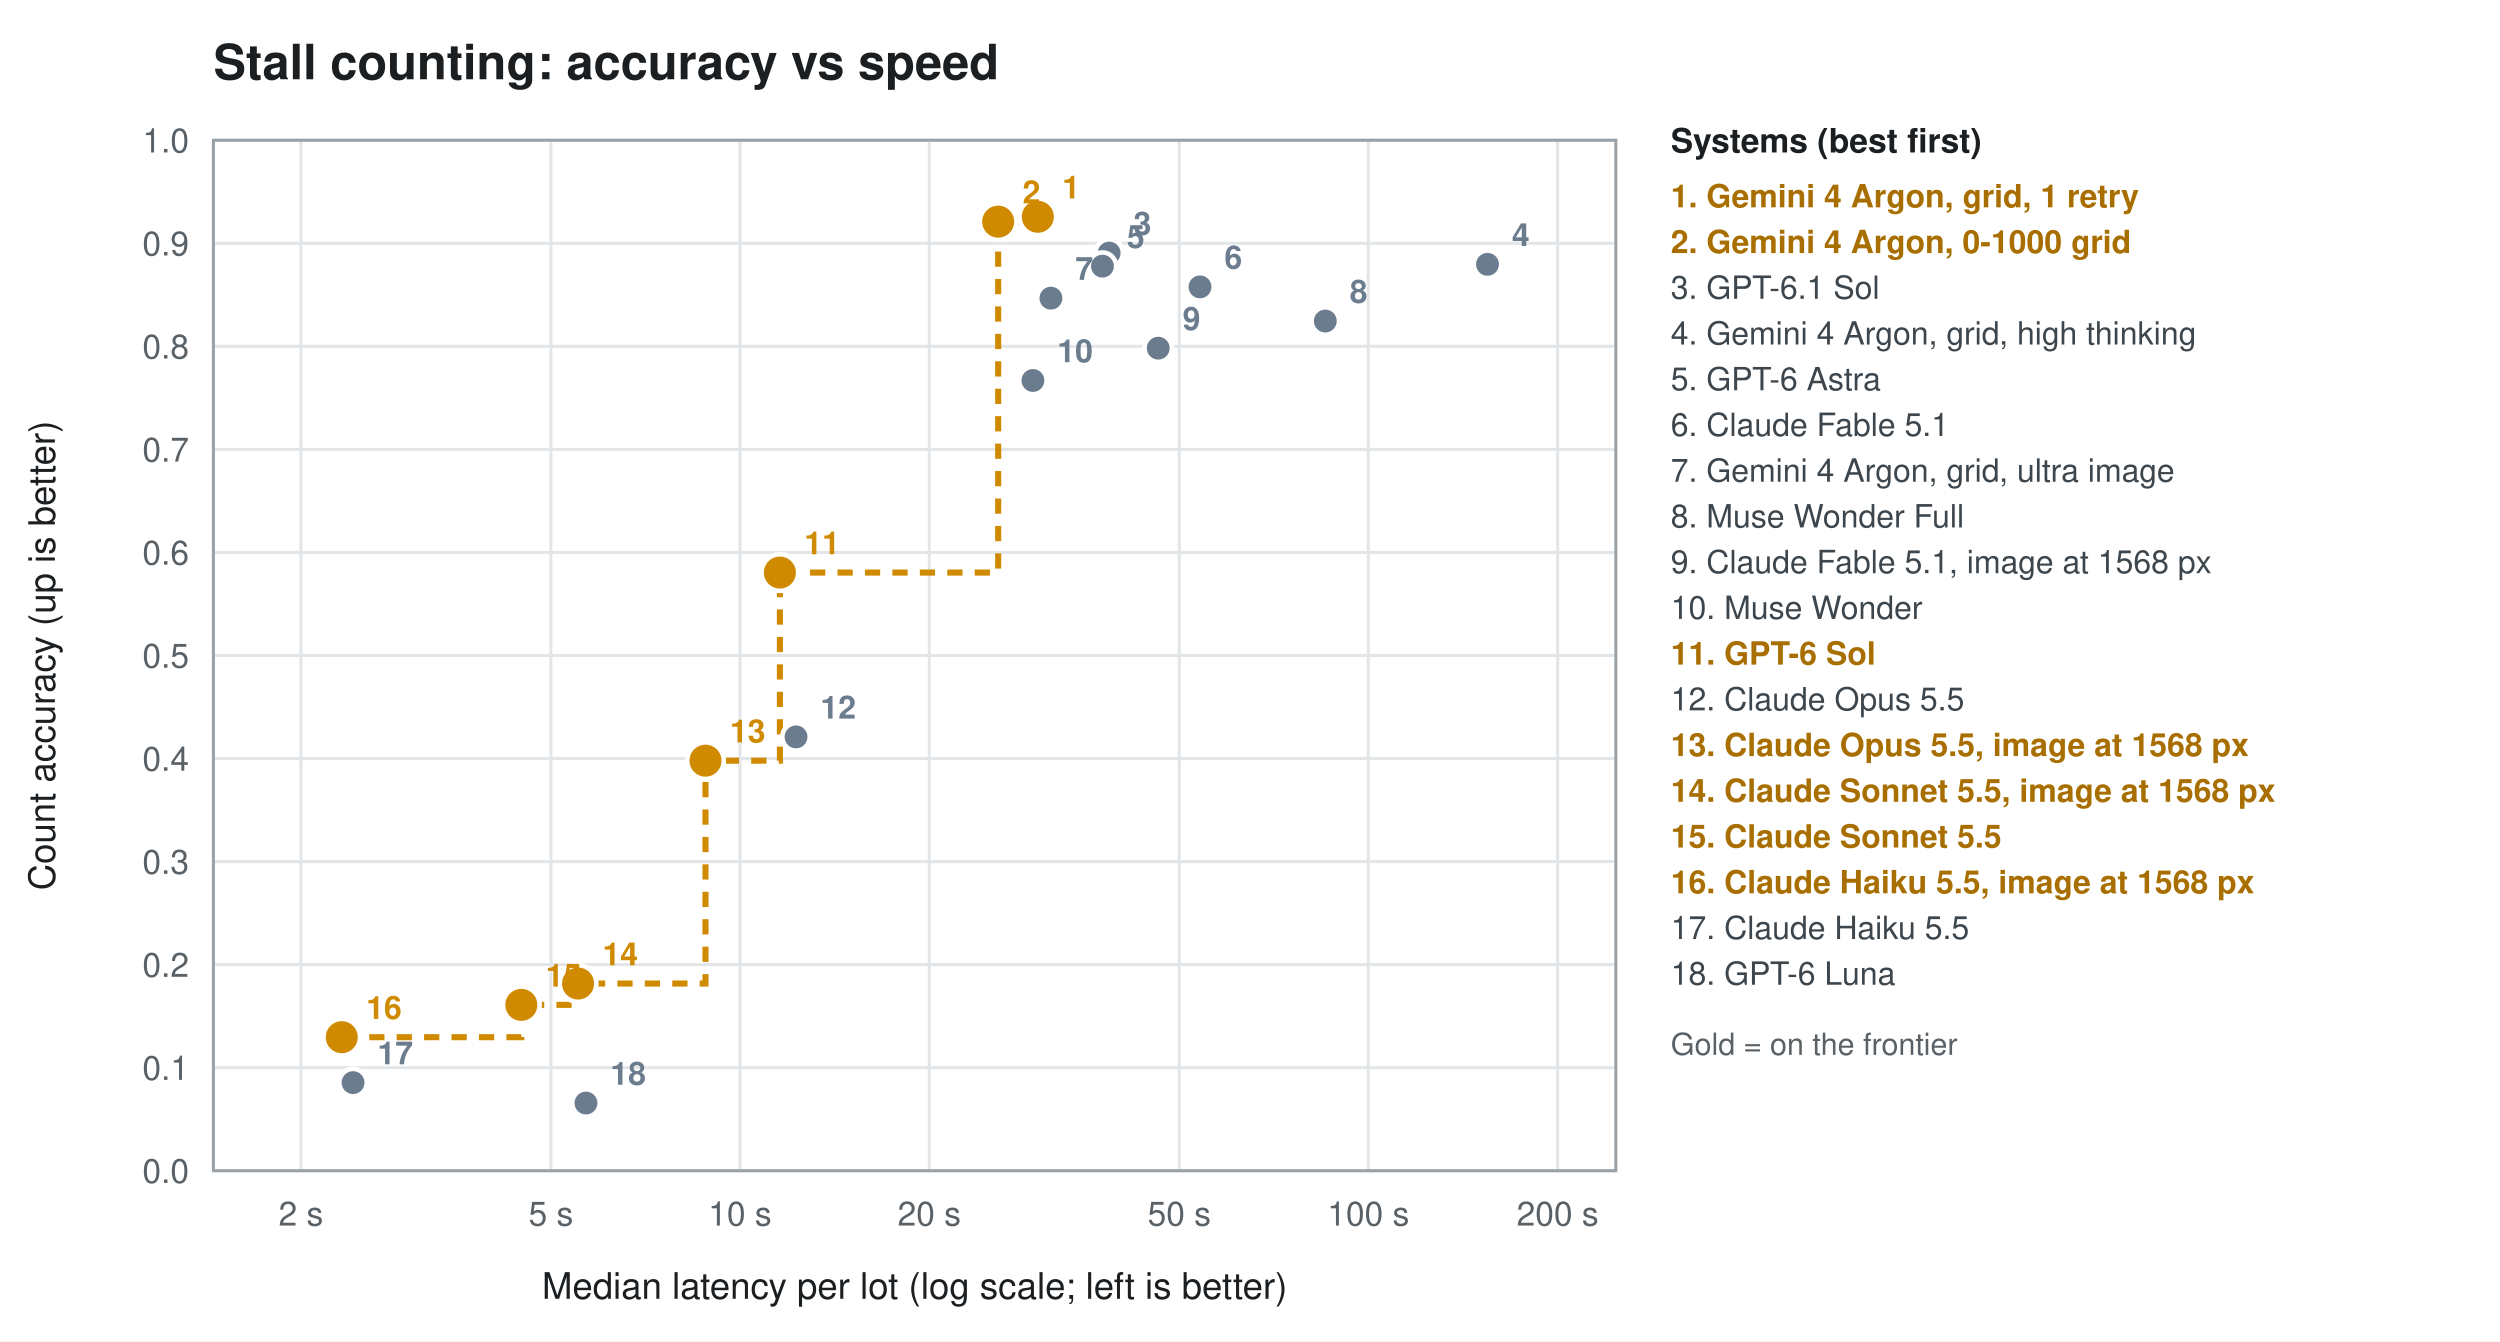
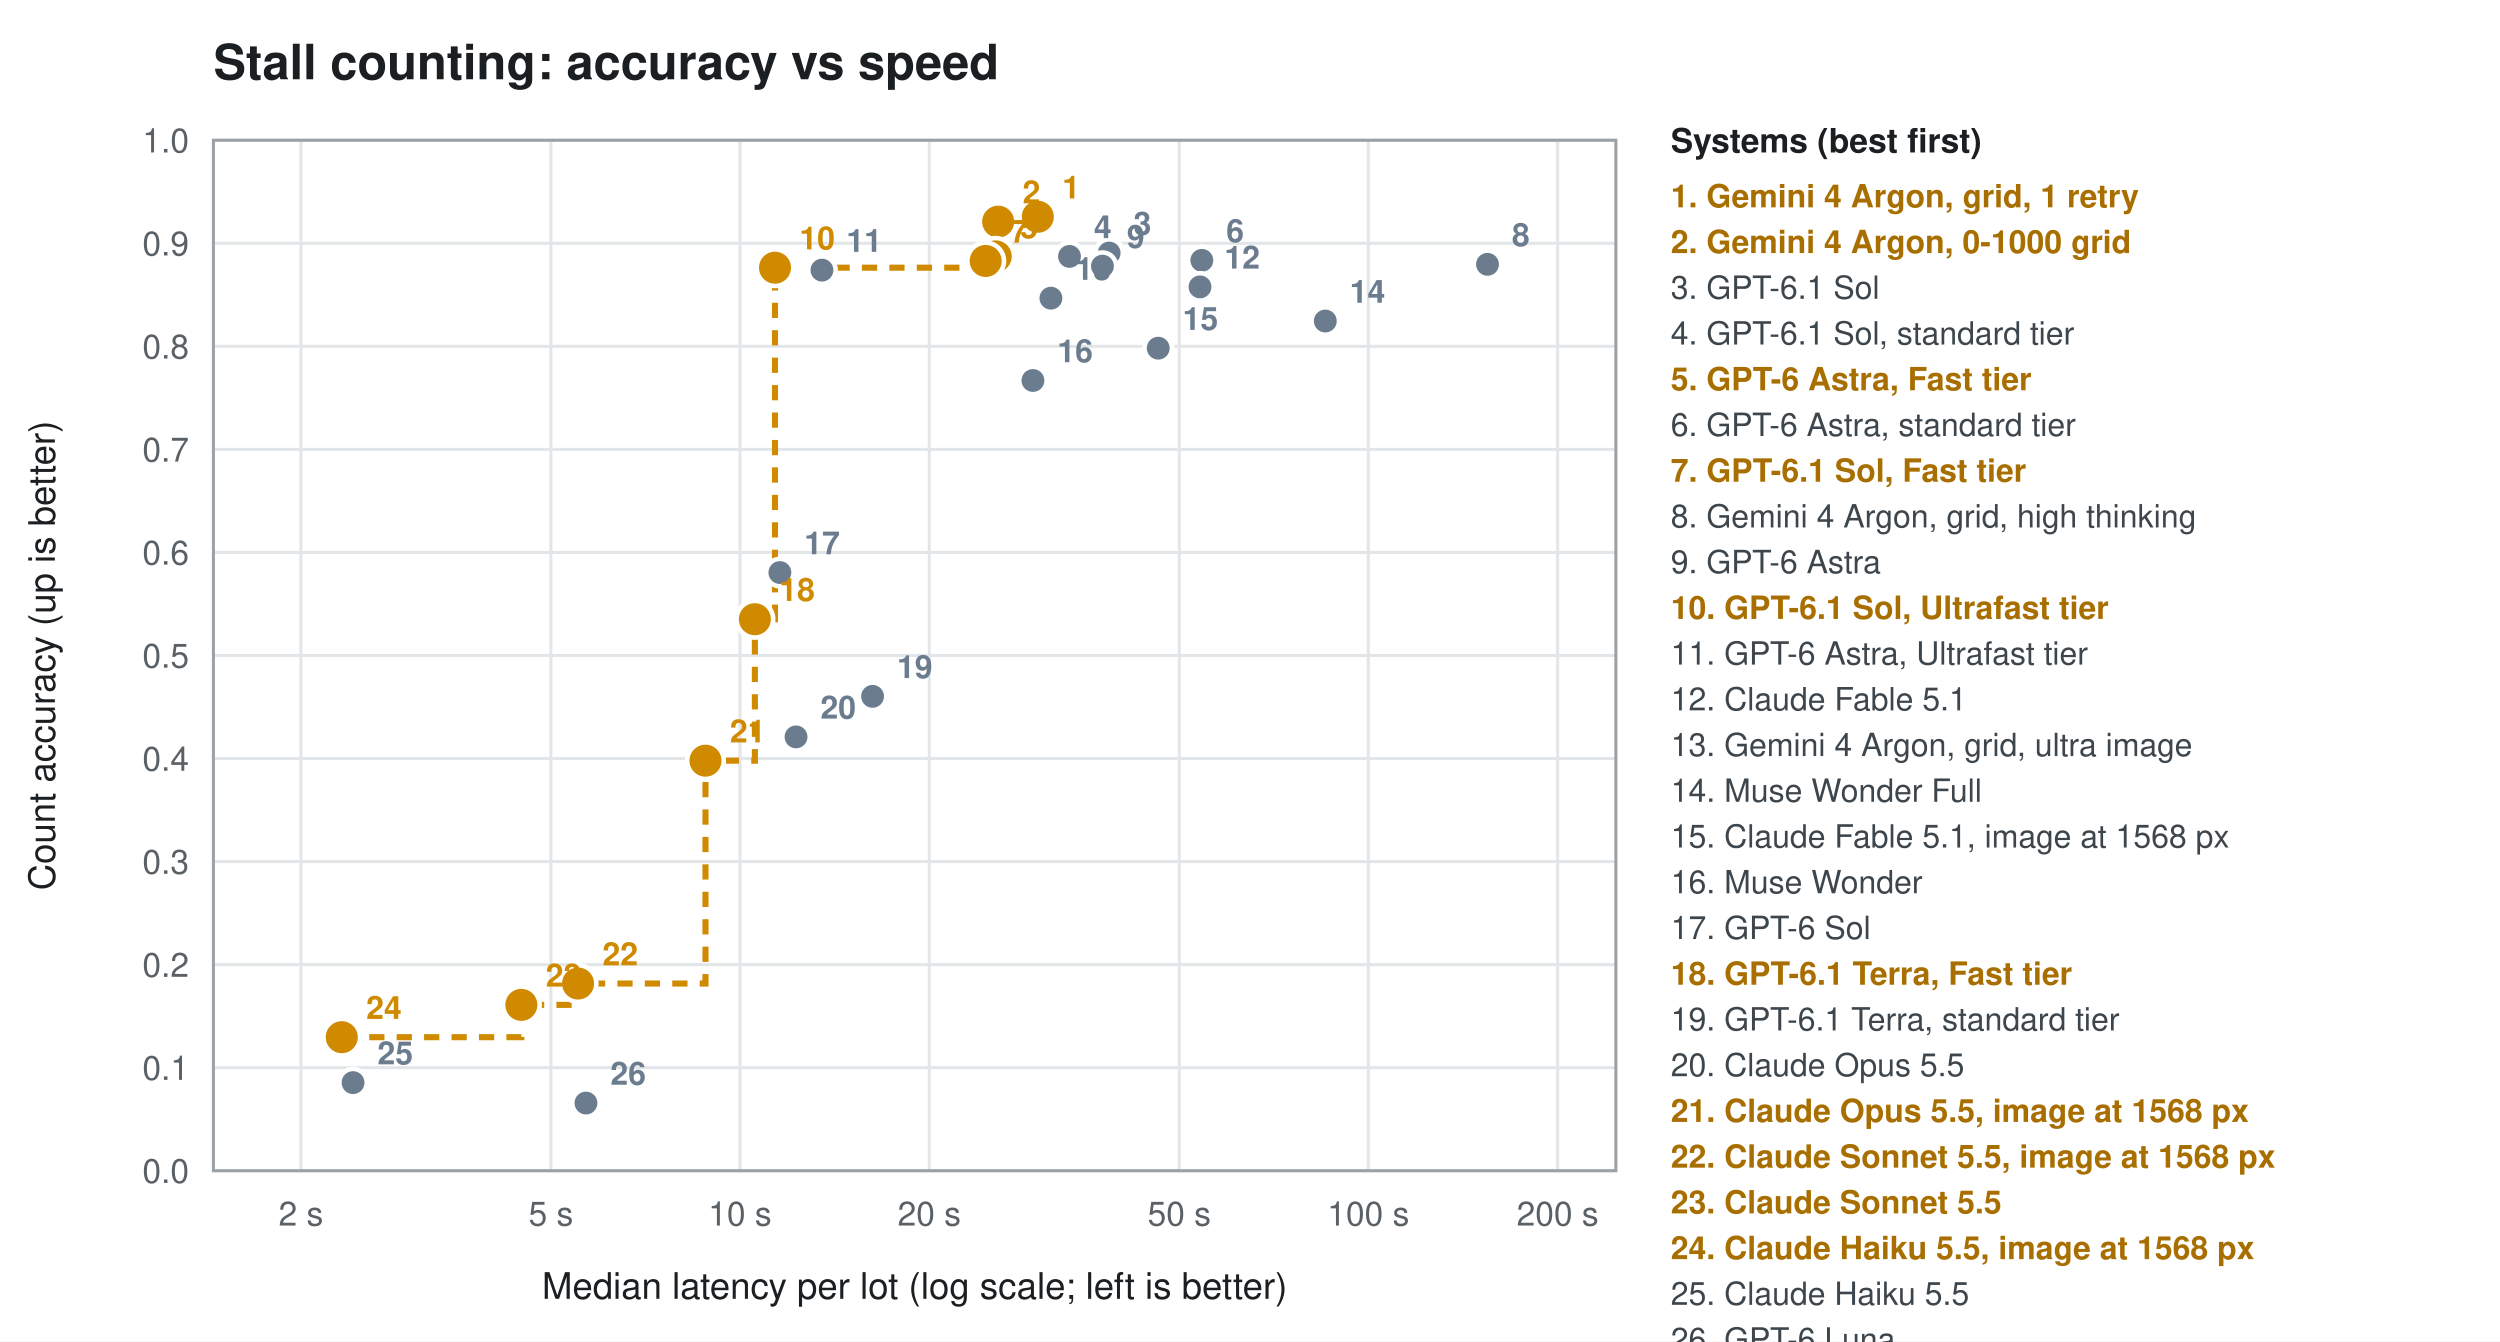
<svg xmlns="http://www.w3.org/2000/svg" viewBox="0 0 820 440" font-family="Helvetica, Arial, sans-serif">
  <rect width="820" height="440" fill="#ffffff" />
  <text x="70" y="26" font-size="16" font-weight="700" fill="#1b1f22">Stall counting: accuracy vs speed</text>
  <line x1="98.7" y1="46" x2="98.7" y2="384" stroke="#e3e6e8" />
  <text x="98.7" y="402" font-size="11" text-anchor="middle" fill="#5a6166">2 s</text>
  <line x1="180.7" y1="46" x2="180.7" y2="384" stroke="#e3e6e8" />
  <text x="180.7" y="402" font-size="11" text-anchor="middle" fill="#5a6166">5 s</text>
  <line x1="242.7" y1="46" x2="242.7" y2="384" stroke="#e3e6e8" />
  <text x="242.7" y="402" font-size="11" text-anchor="middle" fill="#5a6166">10 s</text>
  <line x1="304.8" y1="46" x2="304.8" y2="384" stroke="#e3e6e8" />
  <text x="304.8" y="402" font-size="11" text-anchor="middle" fill="#5a6166">20 s</text>
  <line x1="386.8" y1="46" x2="386.8" y2="384" stroke="#e3e6e8" />
  <text x="386.8" y="402" font-size="11" text-anchor="middle" fill="#5a6166">50 s</text>
  <line x1="448.8" y1="46" x2="448.8" y2="384" stroke="#e3e6e8" />
  <text x="448.8" y="402" font-size="11" text-anchor="middle" fill="#5a6166">100 s</text>
  <line x1="510.9" y1="46" x2="510.9" y2="384" stroke="#e3e6e8" />
  <text x="510.9" y="402" font-size="11" text-anchor="middle" fill="#5a6166">200 s</text>
  <line x1="70" y1="384.0" x2="530" y2="384.0" stroke="#e3e6e8" />
  <text x="62" y="388.0" font-size="11" text-anchor="end" fill="#5a6166">0.0</text>
  <line x1="70" y1="350.2" x2="530" y2="350.2" stroke="#e3e6e8" />
  <text x="62" y="354.2" font-size="11" text-anchor="end" fill="#5a6166">0.1</text>
  <line x1="70" y1="316.4" x2="530" y2="316.4" stroke="#e3e6e8" />
  <text x="62" y="320.4" font-size="11" text-anchor="end" fill="#5a6166">0.2</text>
  <line x1="70" y1="282.6" x2="530" y2="282.6" stroke="#e3e6e8" />
  <text x="62" y="286.6" font-size="11" text-anchor="end" fill="#5a6166">0.3</text>
  <line x1="70" y1="248.8" x2="530" y2="248.8" stroke="#e3e6e8" />
  <text x="62" y="252.8" font-size="11" text-anchor="end" fill="#5a6166">0.4</text>
  <line x1="70" y1="215.0" x2="530" y2="215.0" stroke="#e3e6e8" />
  <text x="62" y="219.0" font-size="11" text-anchor="end" fill="#5a6166">0.5</text>
  <line x1="70" y1="181.2" x2="530" y2="181.2" stroke="#e3e6e8" />
  <text x="62" y="185.2" font-size="11" text-anchor="end" fill="#5a6166">0.6</text>
  <line x1="70" y1="147.4" x2="530" y2="147.4" stroke="#e3e6e8" />
  <text x="62" y="151.4" font-size="11" text-anchor="end" fill="#5a6166">0.7</text>
  <line x1="70" y1="113.6" x2="530" y2="113.6" stroke="#e3e6e8" />
  <text x="62" y="117.6" font-size="11" text-anchor="end" fill="#5a6166">0.8</text>
  <line x1="70" y1="79.8" x2="530" y2="79.8" stroke="#e3e6e8" />
  <text x="62" y="83.8" font-size="11" text-anchor="end" fill="#5a6166">0.9</text>
  <line x1="70" y1="46.0" x2="530" y2="46.0" stroke="#e3e6e8" />
  <text x="62" y="50.0" font-size="11" text-anchor="end" fill="#5a6166">1.0</text>
  <rect x="70" y="46" width="460" height="338" fill="none" stroke="#9aa2a7" />
  <text x="300.0" y="426" font-size="12" text-anchor="middle" fill="#1b1f22">Median latency per lot (log scale; left is better)</text>
  <text transform="translate(18 215.0) rotate(-90)" font-size="12" text-anchor="middle" fill="#1b1f22">Count accuracy (up is better)</text>
-   <path d="M112.1,340.2 L171.0,340.2 L171.0,329.6 L189.6,329.6 L189.6,322.6 L231.4,322.6 L231.4,249.5 L255.8,249.5 L255.8,187.8 L327.4,187.8 L327.4,72.7 L340.4,72.7 L340.4,71.1" fill="none" stroke="#d08a00" stroke-width="2" stroke-dasharray="5 4" />
+   <path d="M112.1,340.2 L171.0,340.2 L171.0,329.6 L189.6,329.6 L189.6,322.6 L231.4,322.6 L231.4,249.5 L247.6,249.5 L247.6,203.1 L254.2,203.1 L254.2,87.8 L323.3,87.8 L323.3,85.6 L326.6,85.6 L326.6,84.1 L327.4,84.1 L327.4,72.7 L340.4,72.7 L340.4,71.1" fill="none" stroke="#d08a00" stroke-width="2" stroke-dasharray="5 4" />
  <circle cx="340.4" cy="71.1" r="6" fill="#d08a00" stroke="#ffffff" stroke-width="1.5" />
  <text x="348.4" y="65.1" font-size="10.5" font-weight="700" fill="#d08a00">1</text>
  <circle cx="327.4" cy="72.7" r="6" fill="#d08a00" stroke="#ffffff" stroke-width="1.5" />
  <text x="335.4" y="66.7" font-size="10.5" font-weight="700" fill="#d08a00">2</text>
  <circle cx="363.8" cy="83.0" r="4.5" fill="#6b7c8f" stroke="#ffffff" stroke-width="1.5" />
  <text x="371.8" y="77.0" font-size="10.5" font-weight="700" fill="#6b7c8f">3</text>
+   <circle cx="350.8" cy="84.1" r="4.5" fill="#6b7c8f" stroke="#ffffff" stroke-width="1.5" />
+   <text x="358.8" y="78.1" font-size="10.5" font-weight="700" fill="#6b7c8f">4</text>
+   <circle cx="326.6" cy="84.1" r="6" fill="#d08a00" stroke="#ffffff" stroke-width="1.5" />
+   <text x="334.6" y="78.1" font-size="10.5" font-weight="700" fill="#d08a00">5</text>
+   <circle cx="394.2" cy="85.4" r="4.5" fill="#6b7c8f" stroke="#ffffff" stroke-width="1.5" />
+   <text x="402.2" y="79.4" font-size="10.5" font-weight="700" fill="#6b7c8f">6</text>
+   <circle cx="323.3" cy="85.6" r="6" fill="#d08a00" stroke="#ffffff" stroke-width="1.5" />
+   <text x="331.3" y="79.6" font-size="10.5" font-weight="700" fill="#d08a00">7</text>
  <circle cx="487.9" cy="86.7" r="4.5" fill="#6b7c8f" stroke="#ffffff" stroke-width="1.5" />
-   <text x="495.9" y="80.7" font-size="10.5" font-weight="700" fill="#6b7c8f">4</text>
+   <text x="495.9" y="80.7" font-size="10.5" font-weight="700" fill="#6b7c8f">8</text>
  <circle cx="361.6" cy="87.3" r="4.5" fill="#6b7c8f" stroke="#ffffff" stroke-width="1.5" />
-   <text x="369.6" y="81.3" font-size="10.5" font-weight="700" fill="#6b7c8f">5</text>
+   <text x="369.6" y="81.3" font-size="10.5" font-weight="700" fill="#6b7c8f">9</text>
+   <circle cx="254.2" cy="87.8" r="6" fill="#d08a00" stroke="#ffffff" stroke-width="1.5" />
+   <text x="262.2" y="81.8" font-size="10.5" font-weight="700" fill="#d08a00">10</text>
+   <circle cx="269.6" cy="88.6" r="4.5" fill="#6b7c8f" stroke="#ffffff" stroke-width="1.5" />
+   <text x="277.6" y="82.6" font-size="10.5" font-weight="700" fill="#6b7c8f">11</text>
  <circle cx="393.6" cy="94.1" r="4.5" fill="#6b7c8f" stroke="#ffffff" stroke-width="1.5" />
-   <text x="401.6" y="88.1" font-size="10.5" font-weight="700" fill="#6b7c8f">6</text>
+   <text x="401.6" y="88.1" font-size="10.5" font-weight="700" fill="#6b7c8f">12</text>
  <circle cx="344.7" cy="97.8" r="4.5" fill="#6b7c8f" stroke="#ffffff" stroke-width="1.5" />
-   <text x="352.7" y="91.8" font-size="10.5" font-weight="700" fill="#6b7c8f">7</text>
+   <text x="352.7" y="91.8" font-size="10.5" font-weight="700" fill="#6b7c8f">13</text>
  <circle cx="434.7" cy="105.3" r="4.5" fill="#6b7c8f" stroke="#ffffff" stroke-width="1.5" />
-   <text x="442.7" y="99.3" font-size="10.5" font-weight="700" fill="#6b7c8f">8</text>
+   <text x="442.7" y="99.3" font-size="10.5" font-weight="700" fill="#6b7c8f">14</text>
  <circle cx="379.9" cy="114.2" r="4.5" fill="#6b7c8f" stroke="#ffffff" stroke-width="1.5" />
-   <text x="387.9" y="108.2" font-size="10.5" font-weight="700" fill="#6b7c8f">9</text>
+   <text x="387.9" y="108.2" font-size="10.5" font-weight="700" fill="#6b7c8f">15</text>
  <circle cx="338.8" cy="124.8" r="4.5" fill="#6b7c8f" stroke="#ffffff" stroke-width="1.5" />
-   <text x="346.8" y="118.8" font-size="10.5" font-weight="700" fill="#6b7c8f">10</text>
-   <circle cx="255.8" cy="187.8" r="6" fill="#d08a00" stroke="#ffffff" stroke-width="1.5" />
-   <text x="263.8" y="181.8" font-size="10.5" font-weight="700" fill="#d08a00">11</text>
+   <text x="346.8" y="118.8" font-size="10.5" font-weight="700" fill="#6b7c8f">16</text>
+   <circle cx="255.8" cy="187.8" r="4.5" fill="#6b7c8f" stroke="#ffffff" stroke-width="1.5" />
+   <text x="263.8" y="181.8" font-size="10.5" font-weight="700" fill="#6b7c8f">17</text>
+   <circle cx="247.6" cy="203.1" r="6" fill="#d08a00" stroke="#ffffff" stroke-width="1.5" />
+   <text x="255.6" y="197.1" font-size="10.5" font-weight="700" fill="#d08a00">18</text>
+   <circle cx="286.2" cy="228.4" r="4.5" fill="#6b7c8f" stroke="#ffffff" stroke-width="1.5" />
+   <text x="294.2" y="222.4" font-size="10.5" font-weight="700" fill="#6b7c8f">19</text>
  <circle cx="261.1" cy="241.7" r="4.5" fill="#6b7c8f" stroke="#ffffff" stroke-width="1.5" />
-   <text x="269.1" y="235.7" font-size="10.5" font-weight="700" fill="#6b7c8f">12</text>
+   <text x="269.1" y="235.7" font-size="10.5" font-weight="700" fill="#6b7c8f">20</text>
  <circle cx="231.4" cy="249.5" r="6" fill="#d08a00" stroke="#ffffff" stroke-width="1.5" />
-   <text x="239.4" y="243.5" font-size="10.5" font-weight="700" fill="#d08a00">13</text>
+   <text x="239.4" y="243.5" font-size="10.5" font-weight="700" fill="#d08a00">21</text>
  <circle cx="189.6" cy="322.6" r="6" fill="#d08a00" stroke="#ffffff" stroke-width="1.5" />
-   <text x="197.6" y="316.6" font-size="10.5" font-weight="700" fill="#d08a00">14</text>
+   <text x="197.6" y="316.6" font-size="10.5" font-weight="700" fill="#d08a00">22</text>
  <circle cx="171.0" cy="329.6" r="6" fill="#d08a00" stroke="#ffffff" stroke-width="1.5" />
-   <text x="179.0" y="323.6" font-size="10.5" font-weight="700" fill="#d08a00">15</text>
+   <text x="179.0" y="323.6" font-size="10.5" font-weight="700" fill="#d08a00">23</text>
  <circle cx="112.1" cy="340.2" r="6" fill="#d08a00" stroke="#ffffff" stroke-width="1.5" />
-   <text x="120.1" y="334.2" font-size="10.5" font-weight="700" fill="#d08a00">16</text>
+   <text x="120.1" y="334.2" font-size="10.5" font-weight="700" fill="#d08a00">24</text>
  <circle cx="115.8" cy="355.1" r="4.5" fill="#6b7c8f" stroke="#ffffff" stroke-width="1.5" />
-   <text x="123.8" y="349.1" font-size="10.5" font-weight="700" fill="#6b7c8f">17</text>
+   <text x="123.8" y="349.1" font-size="10.5" font-weight="700" fill="#6b7c8f">25</text>
  <circle cx="192.2" cy="361.8" r="4.5" fill="#6b7c8f" stroke="#ffffff" stroke-width="1.5" />
-   <text x="200.2" y="355.8" font-size="10.5" font-weight="700" fill="#6b7c8f">18</text>
+   <text x="200.2" y="355.8" font-size="10.5" font-weight="700" fill="#6b7c8f">26</text>
  <text x="548" y="50" font-size="11" font-weight="700" fill="#1b1f22">Systems (best first)</text>
  <text x="548" y="68" font-size="10.5" fill="#a86f00" font-weight="700">1. Gemini 4 Argon, grid, 1 retry</text>
  <text x="548" y="83" font-size="10.5" fill="#a86f00" font-weight="700">2. Gemini 4 Argon, 0-1000 grid</text>
  <text x="548" y="98" font-size="10.5" fill="#3d464c" font-weight="400">3. GPT-6.1 Sol</text>
-   <text x="548" y="113" font-size="10.5" fill="#3d464c" font-weight="400">4. Gemini 4 Argon, grid, high thinking</text>
-   <text x="548" y="128" font-size="10.5" fill="#3d464c" font-weight="400">5. GPT-6 Astra</text>
-   <text x="548" y="143" font-size="10.5" fill="#3d464c" font-weight="400">6. Claude Fable 5.1</text>
-   <text x="548" y="158" font-size="10.5" fill="#3d464c" font-weight="400">7. Gemini 4 Argon, grid, ultra image</text>
-   <text x="548" y="173" font-size="10.5" fill="#3d464c" font-weight="400">8. Muse Wonder Full</text>
-   <text x="548" y="188" font-size="10.5" fill="#3d464c" font-weight="400">9. Claude Fable 5.1, image at 1568 px</text>
-   <text x="548" y="203" font-size="10.5" fill="#3d464c" font-weight="400">10. Muse Wonder</text>
-   <text x="548" y="218" font-size="10.5" fill="#a86f00" font-weight="700">11. GPT-6 Sol</text>
-   <text x="548" y="233" font-size="10.5" fill="#3d464c" font-weight="400">12. Claude Opus 5.5</text>
-   <text x="548" y="248" font-size="10.5" fill="#a86f00" font-weight="700">13. Claude Opus 5.5, image at 1568 px</text>
-   <text x="548" y="263" font-size="10.5" fill="#a86f00" font-weight="700">14. Claude Sonnet 5.5, image at 1568 px</text>
-   <text x="548" y="278" font-size="10.5" fill="#a86f00" font-weight="700">15. Claude Sonnet 5.5</text>
-   <text x="548" y="293" font-size="10.5" fill="#a86f00" font-weight="700">16. Claude Haiku 5.5, image at 1568 px</text>
-   <text x="548" y="308" font-size="10.5" fill="#3d464c" font-weight="400">17. Claude Haiku 5.5</text>
-   <text x="548" y="323" font-size="10.5" fill="#3d464c" font-weight="400">18. GPT-6 Luna</text>
-   <text x="548" y="346" font-size="10" fill="#5a6166">Gold = on the frontier</text>
+   <text x="548" y="113" font-size="10.5" fill="#3d464c" font-weight="400">4. GPT-6.1 Sol, standard tier</text>
+   <text x="548" y="128" font-size="10.5" fill="#a86f00" font-weight="700">5. GPT-6 Astra, Fast tier</text>
+   <text x="548" y="143" font-size="10.5" fill="#3d464c" font-weight="400">6. GPT-6 Astra, standard tier</text>
+   <text x="548" y="158" font-size="10.5" fill="#a86f00" font-weight="700">7. GPT-6.1 Sol, Fast tier</text>
+   <text x="548" y="173" font-size="10.5" fill="#3d464c" font-weight="400">8. Gemini 4 Argon, grid, high thinking</text>
+   <text x="548" y="188" font-size="10.5" fill="#3d464c" font-weight="400">9. GPT-6 Astra</text>
+   <text x="548" y="203" font-size="10.5" fill="#a86f00" font-weight="700">10. GPT-6.1 Sol, Ultrafast tier</text>
+   <text x="548" y="218" font-size="10.5" fill="#3d464c" font-weight="400">11. GPT-6 Astra, Ultrafast tier</text>
+   <text x="548" y="233" font-size="10.5" fill="#3d464c" font-weight="400">12. Claude Fable 5.1</text>
+   <text x="548" y="248" font-size="10.5" fill="#3d464c" font-weight="400">13. Gemini 4 Argon, grid, ultra image</text>
+   <text x="548" y="263" font-size="10.5" fill="#3d464c" font-weight="400">14. Muse Wonder Full</text>
+   <text x="548" y="278" font-size="10.5" fill="#3d464c" font-weight="400">15. Claude Fable 5.1, image at 1568 px</text>
+   <text x="548" y="293" font-size="10.5" fill="#3d464c" font-weight="400">16. Muse Wonder</text>
+   <text x="548" y="308" font-size="10.5" fill="#3d464c" font-weight="400">17. GPT-6 Sol</text>
+   <text x="548" y="323" font-size="10.5" fill="#a86f00" font-weight="700">18. GPT-6.1 Terra, Fast tier</text>
+   <text x="548" y="338" font-size="10.5" fill="#3d464c" font-weight="400">19. GPT-6.1 Terra, standard tier</text>
+   <text x="548" y="353" font-size="10.5" fill="#3d464c" font-weight="400">20. Claude Opus 5.5</text>
+   <text x="548" y="368" font-size="10.5" fill="#a86f00" font-weight="700">21. Claude Opus 5.5, image at 1568 px</text>
+   <text x="548" y="383" font-size="10.5" fill="#a86f00" font-weight="700">22. Claude Sonnet 5.5, image at 1568 px</text>
+   <text x="548" y="398" font-size="10.5" fill="#a86f00" font-weight="700">23. Claude Sonnet 5.5</text>
+   <text x="548" y="413" font-size="10.5" fill="#a86f00" font-weight="700">24. Claude Haiku 5.5, image at 1568 px</text>
+   <text x="548" y="428" font-size="10.5" fill="#3d464c" font-weight="400">25. Claude Haiku 5.5</text>
+   <text x="548" y="443" font-size="10.5" fill="#3d464c" font-weight="400">26. GPT-6 Luna</text>
+   <text x="548" y="466" font-size="10" fill="#5a6166">Gold = on the frontier</text>
</svg>
